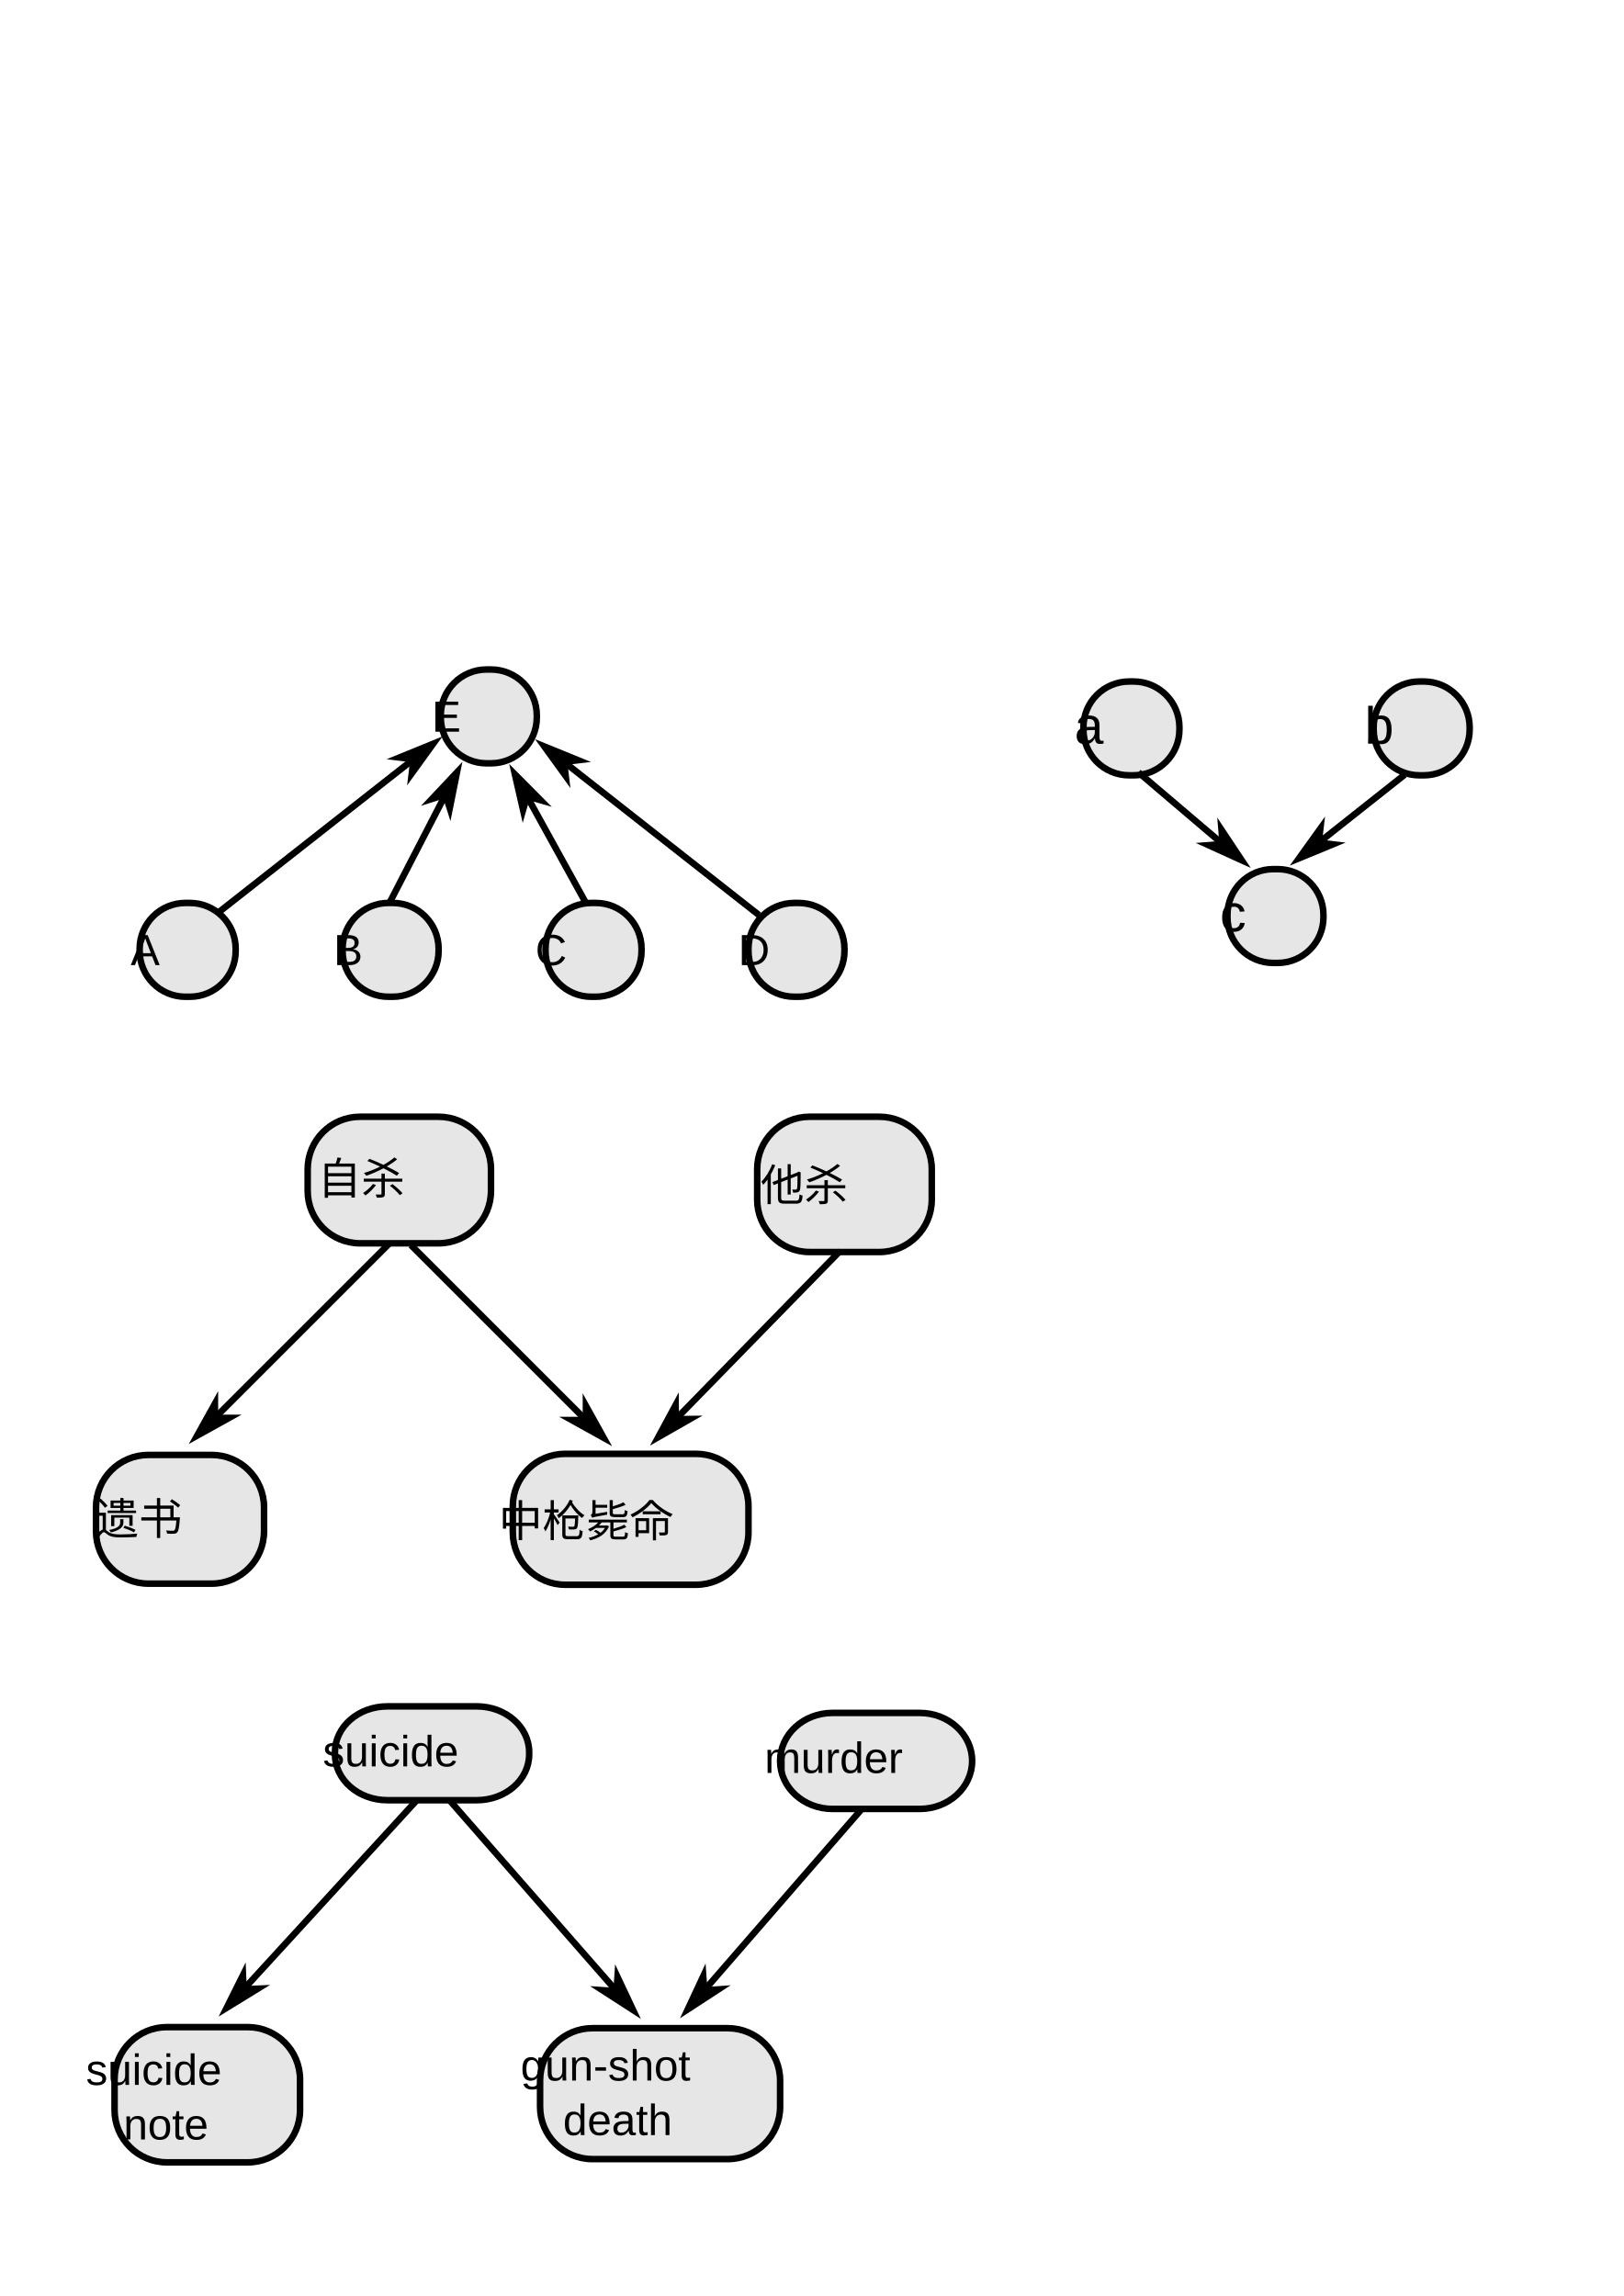
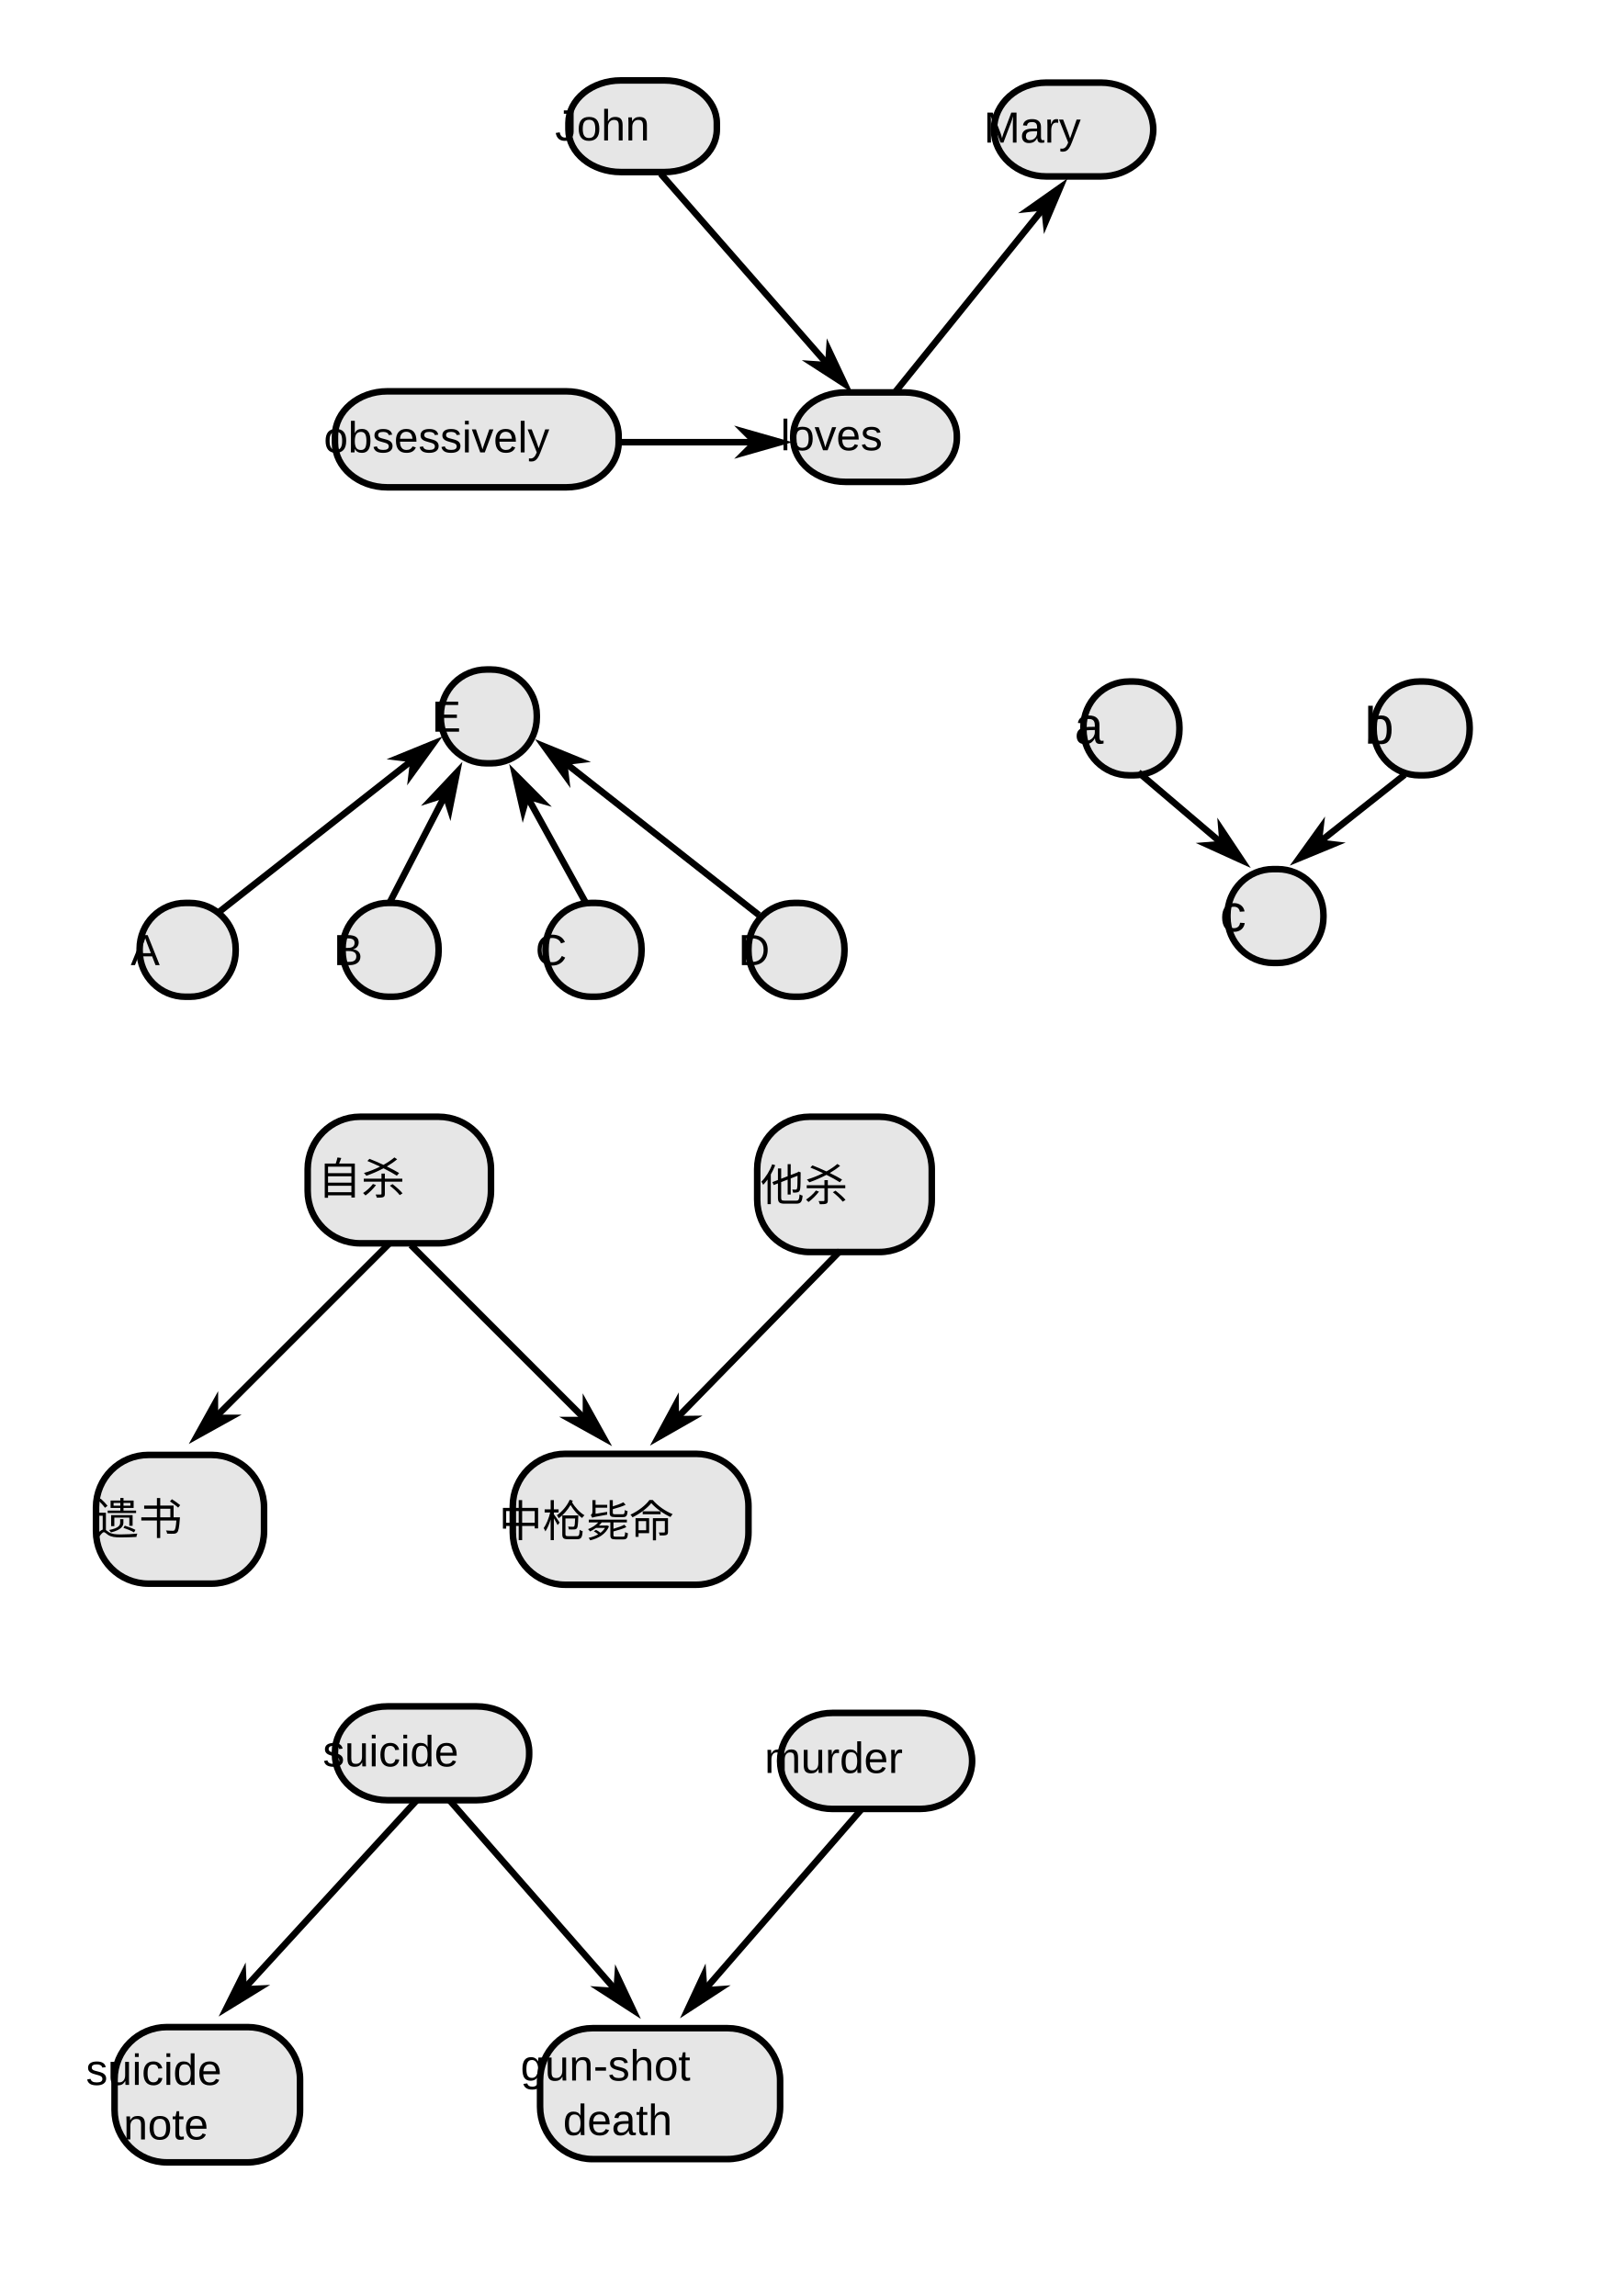
<svg xmlns="http://www.w3.org/2000/svg" width="744.094" height="1052.362" id="svg2" version="1.1">
  <defs id="defs4">
+     <marker orient="auto" refY="0.0" refX="0.0" id="Arrow1Mstart" style="overflow:visible">
+       <path id="path4472" d="M 0.0,0.0 L 5.0,-5.0 L -12.5,0.0 L 5.0,5.0 L 0.0,0.0 z " style="fill-rule:evenodd;stroke:#000000;stroke-width:1pt;stroke-opacity:1;fill:#000000;fill-opacity:1" transform="scale(0.4) translate(10,0)" />
+     </marker>
    <marker orient="auto" refY="0.0" refX="0.0" id="Arrow1Mend" style="overflow:visible;">
      <path id="path3846" d="M 0.0,0.0 L 5.0,-5.0 L -12.5,0.0 L 5.0,5.0 L 0.0,0.0 z " style="fill-rule:evenodd;stroke:#000000;stroke-width:1.0pt;" transform="scale(0.4) rotate(180) translate(10,0)" />
    </marker>
    <marker orient="auto" refY="0" refX="0" id="Arrow1Mend-5" style="overflow:visible">
      <path id="path3846-3" d="M 0,0 5,-5 -12.5,0 5,5 0,0 z" style="fill-rule:evenodd;stroke:#000000;stroke-width:1pt" transform="matrix(-0.4,0,0,-0.4,-4,0)" />
    </marker>
    <marker orient="auto" refY="0" refX="0" id="Arrow1Mend-6" style="overflow:visible">
      <path id="path3846-2" d="M 0,0 5,-5 -12.5,0 5,5 0,0 z" style="fill-rule:evenodd;stroke:#000000;stroke-width:1pt" transform="matrix(-0.4,0,0,-0.4,-4,0)" />
    </marker>
    <marker orient="auto" refY="0" refX="0" id="Arrow1Mend-1" style="overflow:visible">
      <path id="path3846-27" d="M 0,0 5,-5 -12.5,0 5,5 0,0 z" style="fill-rule:evenodd;stroke:#000000;stroke-width:1pt" transform="matrix(-0.4,0,0,-0.4,-4,0)" />
    </marker>
    <marker orient="auto" refY="0" refX="0" id="marker4324" style="overflow:visible">
      <path id="path4326" d="M 0,0 5,-5 -12.5,0 5,5 0,0 z" style="fill-rule:evenodd;stroke:#000000;stroke-width:1pt" transform="matrix(-0.4,0,0,-0.4,-4,0)" />
    </marker>
    <marker orient="auto" refY="0" refX="0" id="marker4328" style="overflow:visible">
      <path id="path4330" d="M 0,0 5,-5 -12.5,0 5,5 0,0 z" style="fill-rule:evenodd;stroke:#000000;stroke-width:1pt" transform="matrix(-0.4,0,0,-0.4,-4,0)" />
    </marker>
    <marker orient="auto" refY="0" refX="0" id="Arrow1Mend-15" style="overflow:visible">
      <path id="path3846-5" d="M 0,0 5,-5 -12.5,0 5,5 0,0 z" style="fill-rule:evenodd;stroke:#000000;stroke-width:1pt" transform="matrix(-0.4,0,0,-0.4,-4,0)" />
    </marker>
    <marker orient="auto" refY="0" refX="0" id="Arrow1Mend-7" style="overflow:visible">
      <path id="path3846-6" d="M 0,0 5,-5 -12.5,0 5,5 0,0 z" style="fill-rule:evenodd;stroke:#000000;stroke-width:1pt" transform="matrix(-0.4,0,0,-0.4,-4,0)" />
    </marker>
    <marker orient="auto" refY="0" refX="0" id="Arrow1Mend-69" style="overflow:visible">
      <path id="path3846-37" d="M 0,0 5,-5 -12.5,0 5,5 0,0 z" style="fill-rule:evenodd;stroke:#000000;stroke-width:1pt" transform="matrix(-0.4,0,0,-0.4,-4,0)" />
    </marker>
    <marker orient="auto" refY="0" refX="0" id="Arrow1Mend-52" style="overflow:visible">
      <path id="path3846-54" d="M 0,0 5,-5 -12.5,0 5,5 0,0 z" style="fill-rule:evenodd;stroke:#000000;stroke-width:1pt" transform="matrix(-0.4,0,0,-0.4,-4,0)" />
    </marker>
    <marker orient="auto" refY="0" refX="0" id="Arrow1Mend-4" style="overflow:visible">
      <path id="path3846-4" d="M 0,0 5,-5 -12.5,0 5,5 0,0 z" style="fill-rule:evenodd;stroke:#000000;stroke-width:1pt" transform="matrix(-0.4,0,0,-0.4,-4,0)" />
    </marker>
    <marker orient="auto" refY="0" refX="0" id="Arrow1Mend-3" style="overflow:visible">
      <path id="path3846-67" d="M 0,0 5,-5 -12.5,0 5,5 0,0 z" style="fill-rule:evenodd;stroke:#000000;stroke-width:1pt" transform="matrix(-0.4,0,0,-0.4,-4,0)" />
    </marker>
    <marker orient="auto" refY="0" refX="0" id="marker3084" style="overflow:visible">
      <path id="path3086" d="M 0,0 5,-5 -12.5,0 5,5 0,0 z" style="fill-rule:evenodd;stroke:#000000;stroke-width:1pt" transform="matrix(-0.4,0,0,-0.4,-4,0)" />
    </marker>
    <marker orient="auto" refY="0" refX="0" id="marker3088" style="overflow:visible">
      <path id="path3090" d="M 0,0 5,-5 -12.5,0 5,5 0,0 z" style="fill-rule:evenodd;stroke:#000000;stroke-width:1pt" transform="matrix(-0.4,0,0,-0.4,-4,0)" />
    </marker>
    <marker orient="auto" refY="0" refX="0" id="marker3092" style="overflow:visible">
      <path id="path3094" d="M 0,0 5,-5 -12.5,0 5,5 0,0 z" style="fill-rule:evenodd;stroke:#000000;stroke-width:1pt" transform="matrix(-0.4,0,0,-0.4,-4,0)" />
+     </marker>
+     <marker orient="auto" refY="0" refX="0" id="Arrow1Mend-36" style="overflow:visible">
+       <path id="path3846-7" d="M 0,0 5,-5 -12.5,0 5,5 0,0 Z" style="fill-rule:evenodd;stroke:#000000;stroke-width:1pt" transform="matrix(-0.4,0,0,-0.4,-4,0)" />
+     </marker>
+     <marker orient="auto" refY="0" refX="0" id="marker3455" style="overflow:visible">
+       <path id="path3457" d="M 0,0 5,-5 -12.5,0 5,5 0,0 Z" style="fill-rule:evenodd;stroke:#000000;stroke-width:1pt" transform="matrix(-0.4,0,0,-0.4,-4,0)" />
+     </marker>
+     <marker orient="auto" refY="0" refX="0" id="marker3459" style="overflow:visible">
+       <path id="path3461" d="M 0,0 5,-5 -12.5,0 5,5 0,0 Z" style="fill-rule:evenodd;stroke:#000000;stroke-width:1pt" transform="matrix(-0.4,0,0,-0.4,-4,0)" />
    </marker>
  </defs>
  <g id="layer1">
    <flowRoot xml:space="preserve" id="flowRoot3787" style="fill:black;stroke:none;stroke-opacity:1;stroke-width:1px;stroke-linejoin:miter;stroke-linecap:butt;fill-opacity:1;font-family:Arial;font-style:normal;font-weight:normal;font-size:20px;line-height:125%;letter-spacing:0px;word-spacing:0px;-inkscape-font-specification:Arial;font-stretch:normal;font-variant:normal;text-anchor:middle;text-align:center;writing-mode:lr">
      <flowRegion id="flowRegion3789">
        <rect id="rect3791" width="152" height="82" x="74" y="213.362" />
      </flowRegion>
      <flowPara id="flowPara3793" />
    </flowRoot>
    <g id="g3811" transform="translate(-49,232)">
      <rect rx="24" ry="24" y="279.862" x="190" height="58" width="84" id="rect2985-3" style="fill:#e6e6e6;fill-opacity:1;fill-rule:nonzero;stroke:#000000;stroke-width:3;stroke-miterlimit:4;stroke-dasharray:none" />
      <text id="text3795" y="315.362" x="234" style="font-size:20px;font-style:normal;font-variant:normal;font-weight:normal;font-stretch:normal;text-align:center;line-height:125%;letter-spacing:0px;word-spacing:0px;writing-mode:lr-tb;text-anchor:middle;fill:#000000;fill-opacity:1;stroke:none;font-family:Arial;-inkscape-font-specification:Arial" xml:space="preserve">
        <tspan y="315.362" x="234" id="tspan3797">自杀</tspan>
      </text>
    </g>
    <g id="g3816" transform="translate(-127,221)">
      <rect rx="24" ry="24" y="290.862" x="474" height="62" width="80" id="rect2985-6" style="fill:#e6e6e6;fill-opacity:1;fill-rule:nonzero;stroke:#000000;stroke-width:3;stroke-miterlimit:4;stroke-dasharray:none" />
      <text id="text3799" y="329.362" x="515" style="font-size:20px;font-style:normal;font-variant:normal;font-weight:normal;font-stretch:normal;text-align:center;line-height:125%;letter-spacing:0px;word-spacing:0px;writing-mode:lr-tb;text-anchor:middle;fill:#000000;fill-opacity:1;stroke:none;font-family:Arial;-inkscape-font-specification:Arial" xml:space="preserve">
        <tspan y="329.362" x="515" id="tspan3801">他杀</tspan>
      </text>
    </g>
    <g id="g3821" transform="translate(-67,187)">
      <rect rx="24" ry="24" y="479.362" x="302" height="60" width="108" id="rect2985" style="fill:#e6e6e6;fill-opacity:1;fill-rule:nonzero;stroke:#000000;stroke-width:3;stroke-miterlimit:4;stroke-dasharray:none" />
      <text id="text3803" y="517.362" x="355" style="font-size:20px;font-style:normal;font-variant:normal;font-weight:normal;font-stretch:normal;text-align:center;line-height:125%;letter-spacing:0px;word-spacing:0px;writing-mode:lr-tb;text-anchor:middle;fill:#000000;fill-opacity:1;stroke:none;font-family:Arial;-inkscape-font-specification:Arial" xml:space="preserve">
        <tspan y="517.362" x="355" id="tspan3805">中枪毙命</tspan>
      </text>
    </g>
    <g id="g3826" transform="translate(-26,180)">
      <rect rx="24" ry="24" y="486.862" x="70" height="59" width="77" id="rect2985-7" style="fill:#e6e6e6;fill-opacity:1;fill-rule:nonzero;stroke:#000000;stroke-width:3;stroke-miterlimit:4;stroke-dasharray:none" />
      <text id="text3807" y="523.362" x="109" style="font-style:normal;font-variant:normal;font-weight:normal;font-stretch:normal;font-size:20px;line-height:125%;font-family:Arial;-inkscape-font-specification:Arial;text-align:center;letter-spacing:0px;word-spacing:0px;writing-mode:lr-tb;text-anchor:middle;fill:#000000;fill-opacity:1;stroke:none" xml:space="preserve">
        <tspan y="523.362" x="109" id="tspan3809">遗书</tspan>
      </text>
    </g>
    <path style="fill:none;stroke:#000000;stroke-width:3;stroke-linecap:butt;stroke-linejoin:miter;stroke-miterlimit:4;stroke-opacity:1;stroke-dasharray:none;marker-end:url(#Arrow1Mend)" d="m 385,573.362 -83,85" id="path3831" />
    <path style="fill:none;stroke:#000000;stroke-width:3;stroke-linecap:butt;stroke-linejoin:miter;stroke-miterlimit:4;stroke-opacity:1;stroke-dasharray:none;marker-end:url(#Arrow1Mend)" d="m 188.314,570.677 88,88" id="path3831-5" />
    <path style="fill:none;stroke:#000000;stroke-width:3;stroke-linecap:butt;stroke-linejoin:miter;stroke-miterlimit:4;stroke-opacity:1;stroke-dasharray:none;marker-end:url(#Arrow1Mend)" d="m 178.686,569.677 -88,88" id="path3831-9" />
    <g id="g3811-0" transform="translate(-35.5,494.25)">
      <rect rx="24" ry="21" y="287.862" x="189" height="43" width="89" id="rect2985-3-9" style="fill:#e6e6e6;fill-opacity:1;fill-rule:nonzero;stroke:#000000;stroke-width:3;stroke-miterlimit:4;stroke-dasharray:none" />
      <text id="text3795-3" y="315.362" x="234" style="font-size:20px;font-style:normal;font-variant:normal;font-weight:normal;font-stretch:normal;text-align:center;line-height:125%;letter-spacing:0px;word-spacing:0px;writing-mode:lr-tb;text-anchor:middle;fill:#000000;fill-opacity:1;stroke:none;font-family:Arial;-inkscape-font-specification:Arial" xml:space="preserve">
        <tspan y="315.362" x="234" id="tspan3797-6">suicide</tspan>
      </text>
    </g>
    <g id="g3816-0" transform="translate(-113.5,483.25)">
      <rect rx="24" ry="22" y="301.862" x="471" height="44" width="88" id="rect2985-6-6" style="fill:#e6e6e6;fill-opacity:1;fill-rule:nonzero;stroke:#000000;stroke-width:3;stroke-miterlimit:4;stroke-dasharray:none" />
      <text id="text3799-2" y="329.362" x="515" style="font-size:20px;font-style:normal;font-variant:normal;font-weight:normal;font-stretch:normal;text-align:center;line-height:125%;letter-spacing:0px;word-spacing:0px;writing-mode:lr-tb;text-anchor:middle;fill:#000000;fill-opacity:1;stroke:none;font-family:Arial;-inkscape-font-specification:Arial" xml:space="preserve">
        <tspan y="329.362" x="515" id="tspan3801-6">murder</tspan>
      </text>
    </g>
    <g id="g3821-1" transform="translate(-52.5,448.25)">
      <rect rx="24" ry="24" y="481.362" x="300" height="60" width="110" id="rect2985-8" style="fill:#e6e6e6;fill-opacity:1;fill-rule:nonzero;stroke:#000000;stroke-width:3;stroke-miterlimit:4;stroke-dasharray:none" />
      <text id="text3803-7" y="505.362" x="355" style="font-size:20px;font-style:normal;font-variant:normal;font-weight:normal;font-stretch:normal;text-align:center;line-height:125%;letter-spacing:0px;word-spacing:0px;writing-mode:lr-tb;text-anchor:middle;fill:#000000;fill-opacity:1;stroke:none;font-family:Arial;-inkscape-font-specification:Arial" xml:space="preserve">
        <tspan y="505.362" x="355" id="tspan3805-9">gun-shot</tspan>
        <tspan y="530.362" x="355" id="tspan4406">death</tspan>
      </text>
    </g>
    <g id="g3826-2" transform="translate(-12.5,442.25)">
      <rect rx="24" ry="24" y="486.862" x="65" height="62" width="85" id="rect2985-7-0" style="fill:#e6e6e6;fill-opacity:1;fill-rule:nonzero;stroke:#000000;stroke-width:3;stroke-miterlimit:4;stroke-dasharray:none" />
      <text id="text3807-2" y="513.362" x="108" style="font-size:20px;font-style:normal;font-variant:normal;font-weight:normal;font-stretch:normal;text-align:center;line-height:125%;letter-spacing:0px;word-spacing:0px;writing-mode:lr-tb;text-anchor:middle;fill:#000000;fill-opacity:1;stroke:none;font-family:Arial;-inkscape-font-specification:Arial" xml:space="preserve">
        <tspan y="513.362" x="108" id="tspan3809-3">suicide</tspan>
        <tspan y="538.362" x="108" id="tspan4408">note</tspan>
      </text>
    </g>
    <path style="fill:none;stroke:#000000;stroke-width:3;stroke-linecap:butt;stroke-linejoin:miter;stroke-miterlimit:4;stroke-opacity:1;stroke-dasharray:none;marker-end:url(#Arrow1Mend)" d="m 394.5,829.612 -79,91" id="path3831-7" />
    <path style="fill:none;stroke:#000000;stroke-width:3;stroke-linecap:butt;stroke-linejoin:miter;stroke-miterlimit:4;stroke-opacity:1;stroke-dasharray:none;marker-end:url(#Arrow1Mend)" d="m 205.814,824.927 84,96" id="path3831-5-5" />
    <path style="fill:none;stroke:#000000;stroke-width:3;stroke-linecap:butt;stroke-linejoin:miter;stroke-miterlimit:4;stroke-opacity:1;stroke-dasharray:none;marker-end:url(#Arrow1Mend)" d="m 191.186,824.927 -87,95" id="path3831-9-9" />
    <g id="g4459" transform="translate(-261,202.5)">
      <rect rx="21" ry="21" y="211.362" x="325" height="43" width="44" id="rect2985-3-2" style="fill:#e6e6e6;fill-opacity:1;fill-rule:nonzero;stroke:#000000;stroke-width:3;stroke-miterlimit:4;stroke-dasharray:none" />
      <text id="text3795-8" y="239.862" x="347" style="font-size:20px;font-style:normal;font-variant:normal;font-weight:normal;font-stretch:normal;text-align:center;line-height:125%;letter-spacing:0px;word-spacing:0px;writing-mode:lr-tb;text-anchor:middle;fill:#000000;fill-opacity:1;stroke:none;font-family:Arial;-inkscape-font-specification:Arial" xml:space="preserve">
        <tspan y="239.862" x="347" id="tspan3797-9">A</tspan>
      </text>
    </g>
    <g id="g4459-7" transform="translate(-168,202.5)">
      <rect rx="21" ry="21" y="211.362" x="325" height="43" width="44" id="rect2985-3-2-3" style="fill:#e6e6e6;fill-opacity:1;fill-rule:nonzero;stroke:#000000;stroke-width:3;stroke-miterlimit:4;stroke-dasharray:none" />
      <text id="text3795-8-6" y="239.862" x="347" style="font-size:20px;font-style:normal;font-variant:normal;font-weight:normal;font-stretch:normal;text-align:center;line-height:125%;letter-spacing:0px;word-spacing:0px;writing-mode:lr-tb;text-anchor:middle;fill:#000000;fill-opacity:1;stroke:none;font-family:Arial;-inkscape-font-specification:Arial" xml:space="preserve">
        <tspan y="239.862" x="347" id="tspan3797-9-1">B</tspan>
      </text>
    </g>
    <g id="g4459-2" transform="translate(-75,202.5)">
      <rect rx="21" ry="21" y="211.362" x="325" height="43" width="44" id="rect2985-3-2-9" style="fill:#e6e6e6;fill-opacity:1;fill-rule:nonzero;stroke:#000000;stroke-width:3;stroke-miterlimit:4;stroke-dasharray:none" />
      <text id="text3795-8-3" y="239.862" x="347" style="font-size:20px;font-style:normal;font-variant:normal;font-weight:normal;font-stretch:normal;text-align:center;line-height:125%;letter-spacing:0px;word-spacing:0px;writing-mode:lr-tb;text-anchor:middle;fill:#000000;fill-opacity:1;stroke:none;font-family:Arial;-inkscape-font-specification:Arial" xml:space="preserve">
        <tspan y="239.862" x="347" id="tspan3797-9-19">C</tspan>
      </text>
    </g>
    <g id="g4459-4" transform="translate(18,202.5)">
      <rect rx="21" ry="21" y="211.362" x="325" height="43" width="44" id="rect2985-3-2-7" style="fill:#e6e6e6;fill-opacity:1;fill-rule:nonzero;stroke:#000000;stroke-width:3;stroke-miterlimit:4;stroke-dasharray:none" />
      <text id="text3795-8-8" y="239.862" x="347" style="font-size:20px;font-style:normal;font-variant:normal;font-weight:normal;font-stretch:normal;text-align:center;line-height:125%;letter-spacing:0px;word-spacing:0px;writing-mode:lr-tb;text-anchor:middle;fill:#000000;fill-opacity:1;stroke:none;font-family:Arial;-inkscape-font-specification:Arial" xml:space="preserve">
        <tspan y="239.862" x="347" id="tspan3797-9-4">D</tspan>
      </text>
    </g>
    <g id="g4459-5" transform="translate(-123,95.5)">
      <rect rx="21" ry="21" y="211.362" x="325" height="43" width="44" id="rect2985-3-2-0" style="fill:#e6e6e6;fill-opacity:1;fill-rule:nonzero;stroke:#000000;stroke-width:3;stroke-miterlimit:4;stroke-dasharray:none" />
      <text id="text3795-8-36" y="239.862" x="347" style="font-size:20px;font-style:normal;font-variant:normal;font-weight:normal;font-stretch:normal;text-align:center;line-height:125%;letter-spacing:0px;word-spacing:0px;writing-mode:lr-tb;text-anchor:middle;fill:#000000;fill-opacity:1;stroke:none;font-family:Arial;-inkscape-font-specification:Arial" xml:space="preserve">
        <tspan y="239.862" x="347" id="tspan3797-9-10">E</tspan>
      </text>
    </g>
    <path style="fill:none;stroke:#000000;stroke-width:3;stroke-linecap:butt;stroke-linejoin:miter;stroke-miterlimit:4;stroke-opacity:1;stroke-dasharray:none;marker-end:url(#Arrow1Mend)" d="m 100.173,418.164 98,-77" id="path3831-4" />
    <path style="fill:none;stroke:#000000;stroke-width:3;stroke-linecap:butt;stroke-linejoin:miter;stroke-miterlimit:4;stroke-opacity:1;stroke-dasharray:none;marker-end:url(#Arrow1Mend)" d="m 347.804,419.414 -98,-77" id="path3831-4-5" />
    <path style="fill:none;stroke:#000000;stroke-width:3;stroke-linecap:butt;stroke-linejoin:miter;stroke-miterlimit:4;stroke-opacity:1;stroke-dasharray:none;marker-end:url(#Arrow1Mend)" d="m 178.196,414.414 31,-60" id="path3831-4-4" />
    <path style="fill:none;stroke:#000000;stroke-width:3;stroke-linecap:butt;stroke-linejoin:miter;stroke-miterlimit:4;stroke-opacity:1;stroke-dasharray:none;marker-end:url(#Arrow1Mend)" d="m 268.186,413.32 -32,-58" id="path3831-4-4-3" />
    <g id="g4459-53" transform="translate(237.5,187)">
      <rect rx="21" ry="21" y="211.362" x="325" height="43" width="44" id="rect2985-3-2-5" style="fill:#e6e6e6;fill-opacity:1;fill-rule:nonzero;stroke:#000000;stroke-width:3;stroke-miterlimit:4;stroke-dasharray:none" />
      <text id="text3795-8-62" y="239.862" x="347" style="font-size:20px;font-style:normal;font-variant:normal;font-weight:normal;font-stretch:normal;text-align:center;line-height:125%;letter-spacing:0px;word-spacing:0px;writing-mode:lr-tb;text-anchor:middle;fill:#000000;fill-opacity:1;stroke:none;font-family:Arial;-inkscape-font-specification:Arial" xml:space="preserve">
        <tspan y="239.862" x="347" id="tspan3797-9-9" style="font-size:24px">c</tspan>
      </text>
    </g>
    <g id="g4459-7-1" transform="translate(171.5,101)">
      <rect rx="21" ry="21" y="211.362" x="325" height="43" width="44" id="rect2985-3-2-3-2" style="fill:#e6e6e6;fill-opacity:1;fill-rule:nonzero;stroke:#000000;stroke-width:3;stroke-miterlimit:4;stroke-dasharray:none" />
      <text id="text3795-8-6-7" y="239.862" x="347" style="font-size:20px;font-style:normal;font-variant:normal;font-weight:normal;font-stretch:normal;text-align:center;line-height:125%;letter-spacing:0px;word-spacing:0px;writing-mode:lr-tb;text-anchor:middle;fill:#000000;fill-opacity:1;stroke:none;font-family:Arial;-inkscape-font-specification:Arial" xml:space="preserve">
        <tspan y="239.862" x="347" id="tspan3797-9-1-0" style="font-size:24px">a</tspan>
      </text>
    </g>
    <g id="g4459-2-9" transform="translate(304.5,101)">
      <rect rx="21" ry="21" y="211.362" x="325" height="43" width="44" id="rect2985-3-2-9-3" style="fill:#e6e6e6;fill-opacity:1;fill-rule:nonzero;stroke:#000000;stroke-width:3;stroke-miterlimit:4;stroke-dasharray:none" />
      <text id="text3795-8-3-6" y="239.862" x="347" style="font-size:20px;font-style:normal;font-variant:normal;font-weight:normal;font-stretch:normal;text-align:center;line-height:125%;letter-spacing:0px;word-spacing:0px;writing-mode:lr-tb;text-anchor:middle;fill:#000000;fill-opacity:1;stroke:none;font-family:Arial;-inkscape-font-specification:Arial" xml:space="preserve">
        <tspan y="239.862" x="347" id="tspan3797-9-19-0" style="font-size:24px">b</tspan>
      </text>
    </g>
    <path style="fill:none;stroke:#000000;stroke-width:3;stroke-linecap:butt;stroke-linejoin:miter;stroke-miterlimit:4;stroke-opacity:1;stroke-dasharray:none;marker-end:url(#Arrow1Mend)" d="m 521.696,353.999 47,40" id="path3831-4-4-37" />
    <path style="fill:none;stroke:#000000;stroke-width:3;stroke-linecap:butt;stroke-linejoin:miter;stroke-miterlimit:4;stroke-opacity:1;stroke-dasharray:none;marker-end:url(#Arrow1Mend)" d="m 643.686,355.093 -48,38" id="path3831-4-4-3-5" />
+     <g id="g3811-0-5" transform="translate(61.5,-251)">
+       <rect rx="24" ry="19.5" y="287.862" x="199" height="42" width="68" id="rect2985-3-9-3" style="fill:#e6e6e6;fill-opacity:1;fill-rule:nonzero;stroke:#000000;stroke-width:3;stroke-miterlimit:4;stroke-dasharray:none" />
+       <text id="text3795-3-5" y="315.362" x="234" style="font-style:normal;font-variant:normal;font-weight:normal;font-stretch:normal;font-size:20px;line-height:125%;font-family:Arial;-inkscape-font-specification:Arial;text-align:center;letter-spacing:0px;word-spacing:0px;writing-mode:lr-tb;text-anchor:middle;fill:#000000;fill-opacity:1;stroke:none" xml:space="preserve">
+         <tspan y="315.362" x="234" id="tspan3797-6-6">John</tspan>
+       </text>
+     </g>
+     <g id="g3816-0-2" transform="translate(-22.5,-264)">
+       <rect rx="24" ry="21.5" y="301.862" x="478" height="43" width="73" id="rect2985-6-6-9" style="fill:#e6e6e6;fill-opacity:1;fill-rule:nonzero;stroke:#000000;stroke-width:3;stroke-miterlimit:4;stroke-dasharray:none" />
+       <text id="text3799-2-1" y="329.362" x="515" style="font-style:normal;font-variant:normal;font-weight:normal;font-stretch:normal;font-size:20px;line-height:125%;font-family:Arial;-inkscape-font-specification:Arial;text-align:center;letter-spacing:0px;word-spacing:0px;writing-mode:lr-tb;text-anchor:middle;fill:#000000;fill-opacity:1;stroke:none" xml:space="preserve">
+         <tspan y="329.362" x="515" id="tspan3801-6-2">Mary</tspan>
+       </text>
+     </g>
+     <g id="g3549" transform="translate(-182,-5)">
+       <rect rx="24" ry="20.5" y="184.362" x="335.5" height="44" width="130" id="rect2985-8-0" style="fill:#e6e6e6;fill-opacity:1;fill-rule:nonzero;stroke:#000000;stroke-width:3;stroke-miterlimit:4;stroke-dasharray:none" />
+       <text id="text3803-7-9" y="212.362" x="401.5" style="font-style:normal;font-variant:normal;font-weight:normal;font-stretch:normal;font-size:20px;line-height:125%;font-family:Arial;-inkscape-font-specification:Arial;text-align:center;letter-spacing:0px;word-spacing:0px;writing-mode:lr-tb;text-anchor:middle;fill:#000000;fill-opacity:1;stroke:none" xml:space="preserve">
+         <tspan y="212.362" x="401.5" id="tspan4406-6">obsessively</tspan>
+       </text>
+     </g>
+     <g id="g3826-2-0" transform="translate(292.5,-307)">
+       <rect rx="24" ry="20" y="486.862" x="71" height="41" width="75" id="rect2985-7-0-6" style="fill:#e6e6e6;fill-opacity:1;fill-rule:nonzero;stroke:#000000;stroke-width:3;stroke-miterlimit:4;stroke-dasharray:none" />
+       <text id="text3807-2-2" y="513.362" x="108" style="font-style:normal;font-variant:normal;font-weight:normal;font-stretch:normal;font-size:20px;line-height:125%;font-family:Arial;-inkscape-font-specification:Arial;text-align:center;letter-spacing:0px;word-spacing:0px;writing-mode:lr-tb;text-anchor:middle;fill:#000000;fill-opacity:1;stroke:none" xml:space="preserve">
+         <tspan y="513.362" x="108" id="tspan4408-1">loves</tspan>
+       </text>
+     </g>
+     <path style="fill:none;stroke:#000000;stroke-width:3;stroke-linecap:butt;stroke-linejoin:miter;stroke-miterlimit:4;stroke-dasharray:none;stroke-opacity:1;marker-start:url(#Arrow1Mstart)" d="m 485.5,86.362 -75,93" id="path3831-7-8" />
+     <path style="fill:none;stroke:#000000;stroke-width:3;stroke-linecap:butt;stroke-linejoin:miter;stroke-miterlimit:4;stroke-dasharray:none;stroke-opacity:1;marker-end:url(#Arrow1Mend-36)" d="m 302.814,79.677 84,96" id="path3831-5-5-7" />
+     <path style="fill:none;stroke:#000000;stroke-width:3;stroke-linecap:butt;stroke-linejoin:miter;stroke-miterlimit:4;stroke-dasharray:none;stroke-opacity:1;marker-end:url(#Arrow1Mend-36)" d="m 284.186,202.677 73,0" id="path3831-9-9-9" />
+     <flowRoot xml:space="preserve" id="flowRoot5216" style="font-style:normal;font-weight:normal;font-size:40px;line-height:125%;font-family:sans-serif;letter-spacing:0px;word-spacing:0px;fill:#000000;fill-opacity:1;stroke:none;stroke-width:1px;stroke-linecap:butt;stroke-linejoin:miter;stroke-opacity:1" transform="translate(-10,5)">
+       <flowRegion id="flowRegion5218">
+         <rect id="rect5220" width="71" height="71" x="563" y="122.362" />
+       </flowRegion>
+       <flowPara id="flowPara5222">?</flowPara>
+     </flowRoot>
  </g>
</svg>
